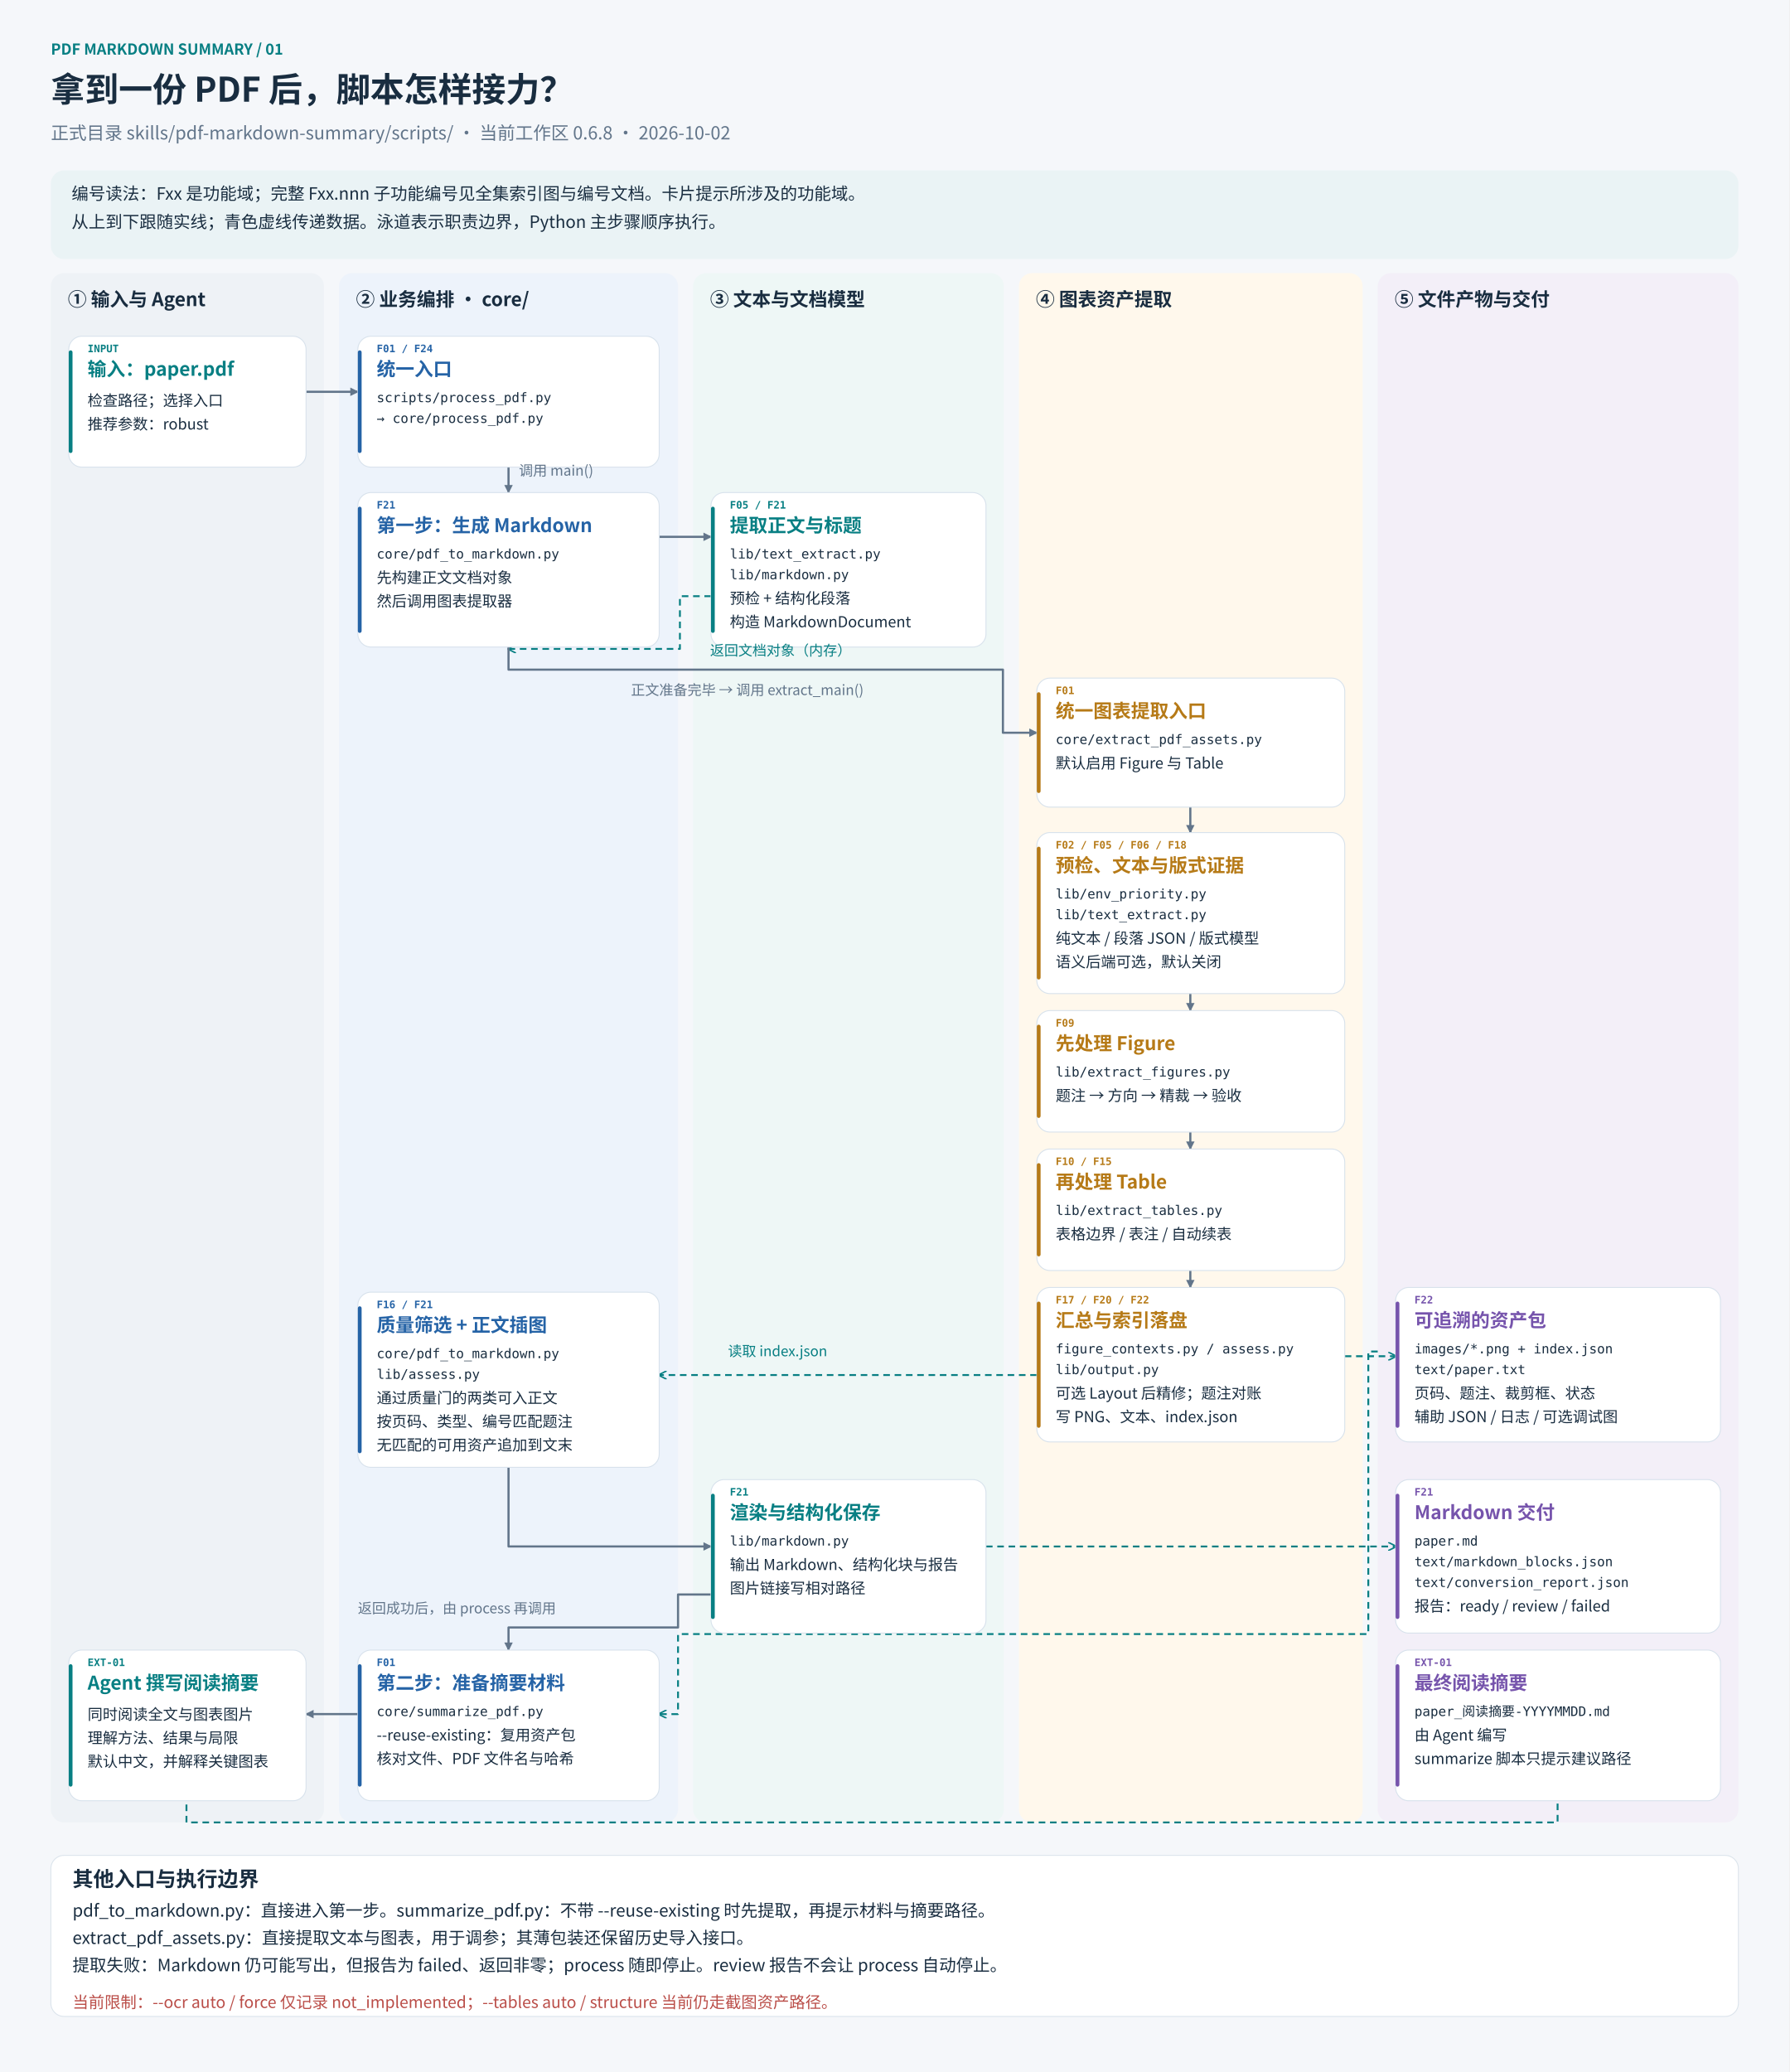
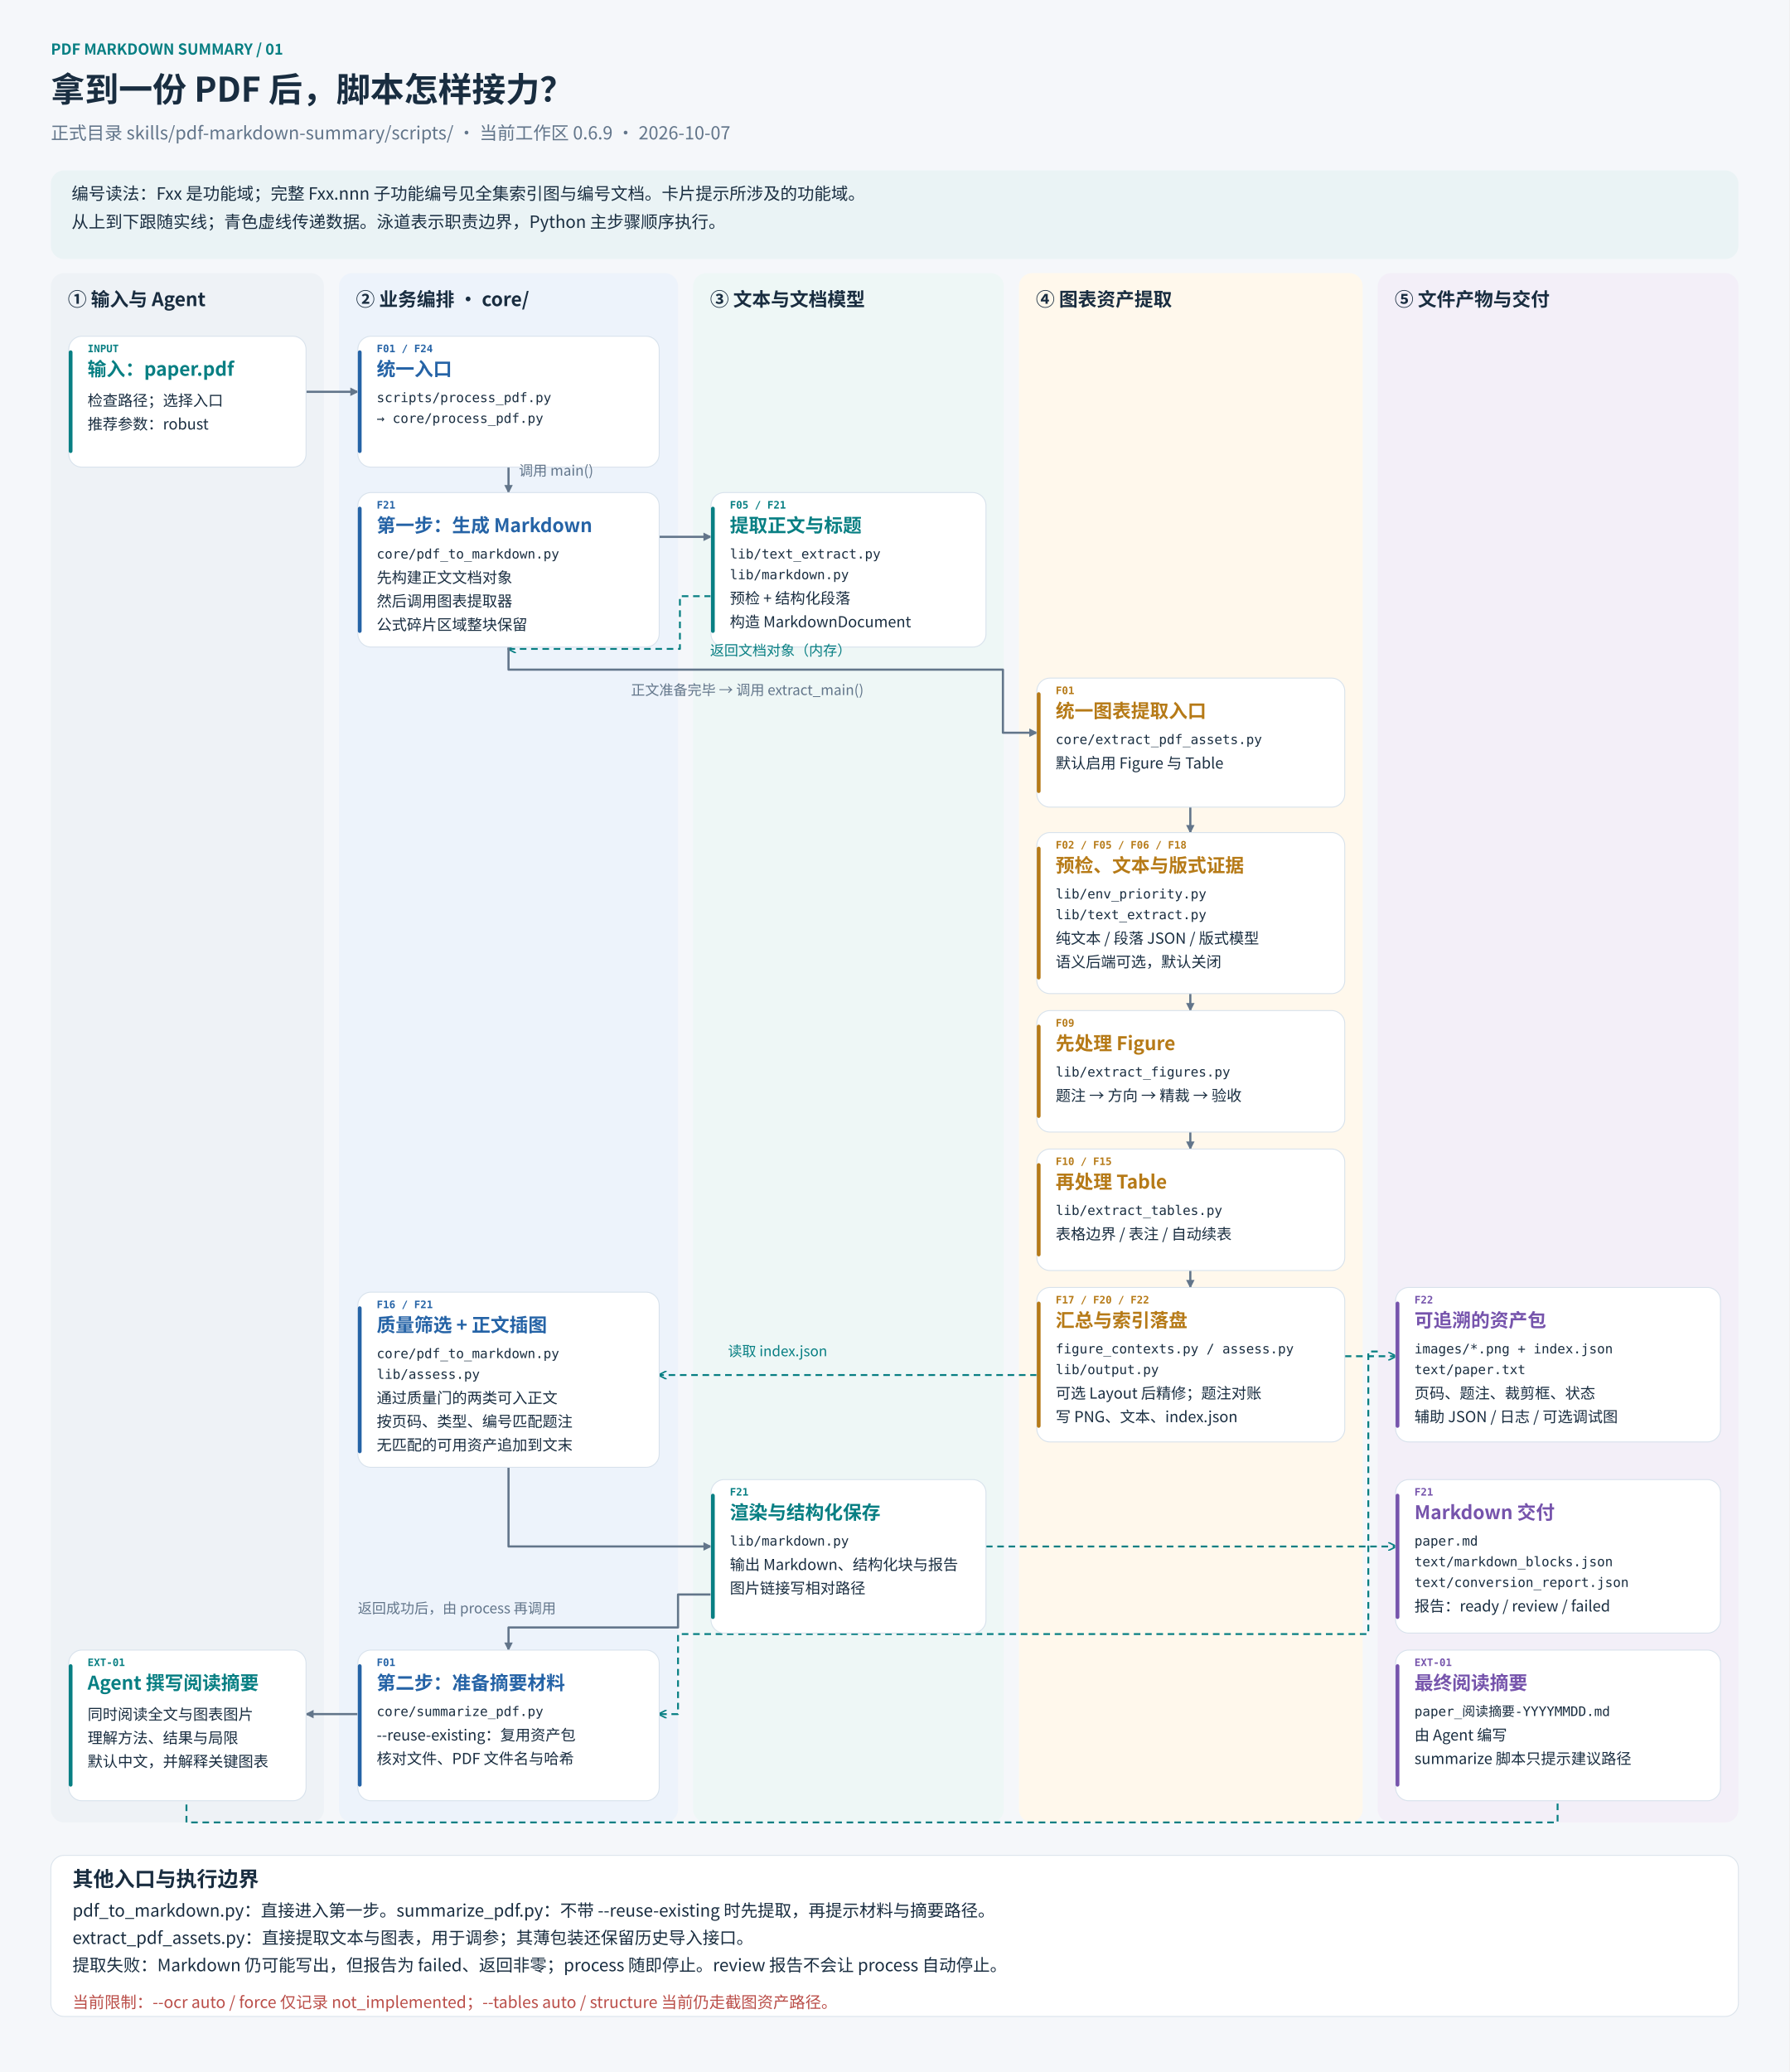
<svg xmlns="http://www.w3.org/2000/svg" width="1900" height="2200" viewBox="0 0 1900 2200" role="img" aria-labelledby="title desc">
  <defs>
    <marker id="arrow" markerWidth="9" markerHeight="9" refX="8" refY="4.5" orient="auto" markerUnits="userSpaceOnUse">
      <path d="M0 0 L9 4.5 L0 9 Z" fill="#62758a" />
    </marker>
    <marker id="data" markerWidth="9" markerHeight="9" refX="8" refY="4.5" orient="auto" markerUnits="userSpaceOnUse">
      <path d="M0 0 L9 4.5 L0 9" fill="none" stroke="#087f83" stroke-width="1.6" />
    </marker>
    <style>text{font-family:'Hiragino Sans GB','PingFang SC','Noto Sans CJK SC',sans-serif;fill:#192d40} .mono{font-family:'DejaVu Sans Mono',monospace} .muted{fill:#62758a}</style>
  </defs>
  <rect x="0" y="0" width="1900" height="2200" rx="0" fill="#f5f7fa" stroke="none" />
  <rect x="54" y="290" width="290" height="1645" rx="14" fill="#eef2f6" stroke="none" />
  <rect x="360" y="290" width="360" height="1645" rx="14" fill="#edf3fb" stroke="none" />
  <rect x="736" y="290" width="330" height="1645" rx="14" fill="#eef7f6" stroke="none" />
  <rect x="1082" y="290" width="365" height="1645" rx="14" fill="#fff8ec" stroke="none" />
  <rect x="1463" y="290" width="383" height="1645" rx="14" fill="#f3eff8" stroke="none" />
  <path d="M 325 416 L 380 416" fill="none" stroke="#62758a" stroke-width="2.3" stroke-linejoin="round" marker-end="url(#arrow)" />
  <path d="M 540 476 L 540 523" fill="none" stroke="#62758a" stroke-width="2.3" stroke-linejoin="round" marker-end="url(#arrow)" />
  <path d="M 700 570 L 755 570" fill="none" stroke="#62758a" stroke-width="2.3" stroke-linejoin="round" marker-end="url(#arrow)" />
  <path d="M 755 633 L 722 633 L 722 689 L 540 689" fill="none" stroke="#087f83" stroke-width="2" stroke-linejoin="round" stroke-dasharray="7 5" marker-end="url(#data)" />
  <path d="M 540 667 L 540 711 L 1065 711 L 1065 778 L 1101 778" fill="none" stroke="#62758a" stroke-width="2.3" stroke-linejoin="round" marker-end="url(#arrow)" />
  <path d="M 1264 837 L 1264 884" fill="none" stroke="#62758a" stroke-width="2.3" stroke-linejoin="round" marker-end="url(#arrow)" />
  <path d="M 1264 1035 L 1264 1073" fill="none" stroke="#62758a" stroke-width="2.3" stroke-linejoin="round" marker-end="url(#arrow)" />
  <path d="M 1264 1182 L 1264 1220" fill="none" stroke="#62758a" stroke-width="2.3" stroke-linejoin="round" marker-end="url(#arrow)" />
  <path d="M 1264 1329 L 1264 1367" fill="none" stroke="#62758a" stroke-width="2.3" stroke-linejoin="round" marker-end="url(#arrow)" />
  <path d="M 1428 1440 L 1482 1440" fill="none" stroke="#087f83" stroke-width="2" stroke-linejoin="round" stroke-dasharray="7 5" marker-end="url(#data)" />
  <path d="M 1101 1460 L 700 1460" fill="none" stroke="#087f83" stroke-width="2" stroke-linejoin="round" stroke-dasharray="7 5" marker-end="url(#data)" />
  <path d="M 540 1538 L 540 1642 L 755 1642" fill="none" stroke="#62758a" stroke-width="2.3" stroke-linejoin="round" marker-end="url(#arrow)" />
  <path d="M 1047 1642 L 1482 1642" fill="none" stroke="#087f83" stroke-width="2" stroke-linejoin="round" stroke-dasharray="7 5" marker-end="url(#data)" />
  <path d="M 755 1693 L 720 1693 L 720 1728 L 540 1728 L 540 1752" fill="none" stroke="#62758a" stroke-width="2.3" stroke-linejoin="round" marker-end="url(#arrow)" />
  <path d="M 1463 1435 L 1453 1435 L 1453 1735 L 720 1735 L 720 1820 L 700 1820" fill="none" stroke="#087f83" stroke-width="2" stroke-linejoin="round" stroke-dasharray="7 5" marker-end="url(#data)" />
  <path d="M 380 1820 L 325 1820" fill="none" stroke="#62758a" stroke-width="2.3" stroke-linejoin="round" marker-end="url(#arrow)" />
  <path d="M 198 1892 L 198 1935 L 1654 1935 L 1654 1892" fill="none" stroke="#087f83" stroke-width="2" stroke-linejoin="round" stroke-dasharray="7 5" marker-end="url(#data)" />
  <text x="54" y="58" font-size="16" font-weight="600" text-anchor="start" style="fill:#087f83">PDF MARKDOWN SUMMARY  /  01</text>
  <text x="54" y="108" font-size="36" font-weight="700" text-anchor="start" style="fill:#192d40">拿到一份 PDF 后，脚本怎样接力？</text>
-   <text x="54" y="148" font-size="19" font-weight="400" text-anchor="start" style="fill:#62758a">正式目录 skills/pdf-markdown-summary/scripts/ · 当前工作区 0.6.8 · 2026-10-02</text>
+   <text x="54" y="148" font-size="19" font-weight="400" text-anchor="start" style="fill:#62758a">正式目录 skills/pdf-markdown-summary/scripts/ · 当前工作区 0.6.9 · 2026-10-07</text>
  <rect x="54" y="181" width="1792" height="94" rx="14" fill="#eaf3f5" stroke="none" />
  <text x="76" y="212" font-size="18" font-weight="400" text-anchor="start">编号读法：Fxx 是功能域；完整 Fxx.nnn 子功能编号见全集索引图与编号文档。卡片提示所涉及的功能域。</text>
  <text x="76" y="242" font-size="18" font-weight="400" text-anchor="start">从上到下跟随实线；青色虚线传递数据。泳道表示职责边界，Python 主步骤顺序执行。</text>
  <text x="72" y="325" font-size="20" font-weight="600" text-anchor="start">① 输入与 Agent</text>
  <text x="378" y="325" font-size="20" font-weight="600" text-anchor="start">② 业务编排 · core/</text>
  <text x="754" y="325" font-size="20" font-weight="600" text-anchor="start">③ 文本与文档模型</text>
  <text x="1100" y="325" font-size="20" font-weight="600" text-anchor="start">④ 图表资产提取</text>
  <text x="1481" y="325" font-size="20" font-weight="600" text-anchor="start">⑤ 文件产物与交付</text>
  <g data-feature-domains="" data-feature-ids="">
    <rect x="73" y="357" width="252" height="139" rx="14" fill="white" stroke="#d8e2ec" />
    <rect x="73" y="372" width="4" height="109" rx="2" fill="#087f83" />
    <text x="93" y="374" font-size="11" font-weight="600" text-anchor="start" class="mono" style="fill:#087f83">INPUT</text>
    <text x="93" y="399" font-size="20" font-weight="600" text-anchor="start" style="fill:#087f83">输入：paper.pdf</text>
    <text x="93" y="431" font-size="16" font-weight="400" text-anchor="start">检查路径；选择入口</text>
    <text x="93" y="456" font-size="16" font-weight="400" text-anchor="start">推荐参数：robust</text>
  </g>
  <g data-feature-domains="F01,F24" data-feature-ids="F01.001,F01.002,F01.003,F01.004,F01.005,F01.006,F01.007,F01.008,F01.009,F01.010,F01.011,F01.012,F01.013,F01.014,F01.015,F01.016,F01.017,F24.001,F24.002,F24.003,F24.004,F24.005,F24.006,F24.007,F24.008,F24.009,F24.010,F24.011,F24.012">
    <rect x="380" y="357" width="320" height="139" rx="14" fill="white" stroke="#d8e2ec" />
    <rect x="380" y="372" width="4" height="109" rx="2" fill="#2563a6" />
    <text x="400" y="374" font-size="11" font-weight="600" text-anchor="start" class="mono" style="fill:#2563a6">F01  /  F24</text>
    <text x="400" y="399" font-size="20" font-weight="600" text-anchor="start" style="fill:#2563a6">统一入口</text>
    <text x="400" y="427" font-size="14" font-weight="400" text-anchor="start" class="mono">scripts/process_pdf.py</text>
    <text x="400" y="449" font-size="14" font-weight="400" text-anchor="start" class="mono">→ core/process_pdf.py</text>
  </g>
-   <g data-feature-domains="F21" data-feature-ids="F21.001,F21.002,F21.003,F21.004,F21.005,F21.006,F21.007,F21.008,F21.009,F21.010,F21.011,F21.012,F21.013,F21.014,F21.015,F21.016,F21.017,F21.018,F21.019,F21.020">
+   <g data-feature-domains="F21" data-feature-ids="F21.001,F21.002,F21.003,F21.004,F21.005,F21.006,F21.007,F21.008,F21.009,F21.010,F21.011,F21.012,F21.013,F21.014,F21.015,F21.016,F21.017,F21.018,F21.019,F21.020,F21.021">
    <rect x="380" y="523" width="320" height="164" rx="14" fill="white" stroke="#d8e2ec" />
    <rect x="380" y="538" width="4" height="134" rx="2" fill="#2563a6" />
    <text x="400" y="540" font-size="11" font-weight="600" text-anchor="start" class="mono" style="fill:#2563a6">F21</text>
    <text x="400" y="565" font-size="20" font-weight="600" text-anchor="start" style="fill:#2563a6">第一步：生成 Markdown</text>
    <text x="400" y="593" font-size="14" font-weight="400" text-anchor="start" class="mono">core/pdf_to_markdown.py</text>
    <text x="400" y="619" font-size="16" font-weight="400" text-anchor="start">先构建正文文档对象</text>
    <text x="400" y="644" font-size="16" font-weight="400" text-anchor="start">然后调用图表提取器</text>
+     <text x="400" y="669" font-size="16" font-weight="400" text-anchor="start">公式碎片区域整块保留</text>
  </g>
  <text x="551" y="505" font-size="15" font-weight="400" text-anchor="start" style="fill:#62758a">调用 main()</text>
-   <g data-feature-domains="F05,F21" data-feature-ids="F05.001,F05.002,F05.003,F05.004,F05.005,F05.006,F05.007,F05.008,F05.009,F05.010,F05.011,F05.012,F05.013,F05.014,F05.015,F21.001,F21.002,F21.003,F21.004,F21.005,F21.006,F21.007,F21.008,F21.009,F21.010,F21.011,F21.012,F21.013,F21.014,F21.015,F21.016,F21.017,F21.018,F21.019,F21.020">
+   <g data-feature-domains="F05,F21" data-feature-ids="F05.001,F05.002,F05.003,F05.004,F05.005,F05.006,F05.007,F05.008,F05.009,F05.010,F05.011,F05.012,F05.013,F05.014,F05.015,F21.001,F21.002,F21.003,F21.004,F21.005,F21.006,F21.007,F21.008,F21.009,F21.010,F21.011,F21.012,F21.013,F21.014,F21.015,F21.016,F21.017,F21.018,F21.019,F21.020,F21.021">
    <rect x="755" y="523" width="292" height="164" rx="14" fill="white" stroke="#d8e2ec" />
    <rect x="755" y="538" width="4" height="134" rx="2" fill="#087f83" />
    <text x="775" y="540" font-size="11" font-weight="600" text-anchor="start" class="mono" style="fill:#087f83">F05  /  F21</text>
    <text x="775" y="565" font-size="20" font-weight="600" text-anchor="start" style="fill:#087f83">提取正文与标题</text>
    <text x="775" y="593" font-size="14" font-weight="400" text-anchor="start" class="mono">lib/text_extract.py</text>
    <text x="775" y="615" font-size="14" font-weight="400" text-anchor="start" class="mono">lib/markdown.py</text>
    <text x="775" y="641" font-size="16" font-weight="400" text-anchor="start">预检 + 结构化段落</text>
    <text x="775" y="666" font-size="16" font-weight="400" text-anchor="start">构造 MarkdownDocument</text>
  </g>
  <text x="754" y="696" font-size="15" font-weight="400" text-anchor="start" style="fill:#087f83">返回文档对象（内存）</text>
  <g data-feature-domains="F01" data-feature-ids="F01.001,F01.002,F01.003,F01.004,F01.005,F01.006,F01.007,F01.008,F01.009,F01.010,F01.011,F01.012,F01.013,F01.014,F01.015,F01.016,F01.017">
    <rect x="1101" y="720" width="327" height="137" rx="14" fill="white" stroke="#d8e2ec" />
    <rect x="1101" y="735" width="4" height="107" rx="2" fill="#b67a17" />
    <text x="1121" y="737" font-size="11" font-weight="600" text-anchor="start" class="mono" style="fill:#b67a17">F01</text>
    <text x="1121" y="762" font-size="20" font-weight="600" text-anchor="start" style="fill:#b67a17">统一图表提取入口</text>
    <text x="1121" y="790" font-size="14" font-weight="400" text-anchor="start" class="mono">core/extract_pdf_assets.py</text>
    <text x="1121" y="816" font-size="16" font-weight="400" text-anchor="start">默认启用 Figure 与 Table</text>
  </g>
  <text x="670" y="738" font-size="15" font-weight="400" text-anchor="start" style="fill:#62758a">正文准备完毕 → 调用 extract_main()</text>
  <g data-feature-domains="F02,F05,F06,F18" data-feature-ids="F02.001,F02.002,F02.003,F02.004,F02.005,F02.006,F02.007,F05.001,F05.002,F05.003,F05.004,F05.005,F05.006,F05.007,F05.008,F05.009,F05.010,F05.011,F05.012,F05.013,F05.014,F05.015,F06.001,F06.002,F06.003,F06.004,F06.005,F06.006,F06.007,F06.008,F06.009,F06.010,F06.011,F06.012,F06.013,F06.014,F06.015,F06.016,F18.001,F18.002,F18.003,F18.004,F18.005,F18.006,F18.007,F18.008,F18.009,F18.010,F18.011,F18.012,F18.013">
    <rect x="1101" y="884" width="327" height="171" rx="14" fill="white" stroke="#d8e2ec" />
    <rect x="1101" y="899" width="4" height="141" rx="2" fill="#b67a17" />
    <text x="1121" y="901" font-size="11" font-weight="600" text-anchor="start" class="mono" style="fill:#b67a17">F02  /  F05  /  F06  /  F18</text>
    <text x="1121" y="926" font-size="20" font-weight="600" text-anchor="start" style="fill:#b67a17">预检、文本与版式证据</text>
    <text x="1121" y="954" font-size="14" font-weight="400" text-anchor="start" class="mono">lib/env_priority.py</text>
    <text x="1121" y="976" font-size="14" font-weight="400" text-anchor="start" class="mono">lib/text_extract.py</text>
    <text x="1121" y="1002" font-size="16" font-weight="400" text-anchor="start">纯文本 / 段落 JSON / 版式模型</text>
    <text x="1121" y="1027" font-size="16" font-weight="400" text-anchor="start">语义后端可选，默认关闭</text>
  </g>
  <g data-feature-domains="F09" data-feature-ids="F09.001,F09.002,F09.003,F09.004,F09.005,F09.006,F09.007,F09.008,F09.009,F09.010,F09.011,F09.012,F09.013,F09.014">
    <rect x="1101" y="1073" width="327" height="129" rx="14" fill="white" stroke="#d8e2ec" />
    <rect x="1101" y="1088" width="4" height="99" rx="2" fill="#b67a17" />
    <text x="1121" y="1090" font-size="11" font-weight="600" text-anchor="start" class="mono" style="fill:#b67a17">F09</text>
    <text x="1121" y="1115" font-size="20" font-weight="600" text-anchor="start" style="fill:#b67a17">先处理 Figure</text>
    <text x="1121" y="1143" font-size="14" font-weight="400" text-anchor="start" class="mono">lib/extract_figures.py</text>
    <text x="1121" y="1169" font-size="16" font-weight="400" text-anchor="start">题注 → 方向 → 精裁 → 验收</text>
  </g>
  <g data-feature-domains="F10,F15" data-feature-ids="F10.001,F10.002,F10.003,F10.004,F10.005,F10.006,F10.007,F10.008,F10.009,F10.010,F10.011,F10.012,F10.013,F10.014,F10.015,F10.016,F15.001,F15.002,F15.003,F15.004">
    <rect x="1101" y="1220" width="327" height="129" rx="14" fill="white" stroke="#d8e2ec" />
    <rect x="1101" y="1235" width="4" height="99" rx="2" fill="#b67a17" />
    <text x="1121" y="1237" font-size="11" font-weight="600" text-anchor="start" class="mono" style="fill:#b67a17">F10  /  F15</text>
    <text x="1121" y="1262" font-size="20" font-weight="600" text-anchor="start" style="fill:#b67a17">再处理 Table</text>
    <text x="1121" y="1290" font-size="14" font-weight="400" text-anchor="start" class="mono">lib/extract_tables.py</text>
    <text x="1121" y="1316" font-size="16" font-weight="400" text-anchor="start">表格边界 / 表注 / 自动续表</text>
  </g>
-   <g data-feature-domains="F17,F20,F22" data-feature-ids="F17.001,F17.002,F17.003,F17.004,F17.005,F17.006,F17.007,F17.008,F17.009,F17.010,F20.001,F20.002,F20.003,F20.004,F20.005,F20.006,F20.007,F20.008,F20.009,F20.010,F20.011,F20.012,F20.013,F20.014,F20.015,F20.016,F20.017,F20.018,F20.019,F22.001,F22.002,F22.003,F22.004,F22.005,F22.006,F22.007,F22.008,F22.009,F22.010,F22.011,F22.012">
+   <g data-feature-domains="F17,F20,F22" data-feature-ids="F17.001,F17.002,F17.003,F17.004,F17.005,F17.006,F17.007,F17.008,F17.009,F17.010,F20.001,F20.002,F20.003,F20.004,F20.005,F20.006,F20.007,F20.008,F20.009,F20.010,F20.011,F20.012,F20.013,F20.014,F20.015,F20.016,F20.017,F20.018,F20.019,F22.001,F22.002,F22.003,F22.004,F22.005,F22.006,F22.007,F22.008,F22.009,F22.010,F22.011,F22.012,F22.013">
    <rect x="1101" y="1367" width="327" height="164" rx="14" fill="white" stroke="#d8e2ec" />
    <rect x="1101" y="1382" width="4" height="134" rx="2" fill="#b67a17" />
    <text x="1121" y="1384" font-size="11" font-weight="600" text-anchor="start" class="mono" style="fill:#b67a17">F17  /  F20  /  F22</text>
    <text x="1121" y="1409" font-size="20" font-weight="600" text-anchor="start" style="fill:#b67a17">汇总与索引落盘</text>
    <text x="1121" y="1437" font-size="14" font-weight="400" text-anchor="start" class="mono">figure_contexts.py / assess.py</text>
    <text x="1121" y="1459" font-size="14" font-weight="400" text-anchor="start" class="mono">lib/output.py</text>
    <text x="1121" y="1485" font-size="16" font-weight="400" text-anchor="start">可选 Layout 后精修；题注对账</text>
    <text x="1121" y="1510" font-size="16" font-weight="400" text-anchor="start">写 PNG、文本、index.json</text>
  </g>
-   <g data-feature-domains="F22" data-feature-ids="F22.001,F22.002,F22.003,F22.004,F22.005,F22.006,F22.007,F22.008,F22.009,F22.010,F22.011,F22.012">
+   <g data-feature-domains="F22" data-feature-ids="F22.001,F22.002,F22.003,F22.004,F22.005,F22.006,F22.007,F22.008,F22.009,F22.010,F22.011,F22.012,F22.013">
    <rect x="1482" y="1367" width="345" height="164" rx="14" fill="white" stroke="#d8e2ec" />
    <rect x="1482" y="1382" width="4" height="134" rx="2" fill="#7654ac" />
    <text x="1502" y="1384" font-size="11" font-weight="600" text-anchor="start" class="mono" style="fill:#7654ac">F22</text>
    <text x="1502" y="1409" font-size="20" font-weight="600" text-anchor="start" style="fill:#7654ac">可追溯的资产包</text>
    <text x="1502" y="1437" font-size="14" font-weight="400" text-anchor="start" class="mono">images/*.png + index.json</text>
    <text x="1502" y="1459" font-size="14" font-weight="400" text-anchor="start" class="mono">text/paper.txt</text>
    <text x="1502" y="1485" font-size="16" font-weight="400" text-anchor="start">页码、题注、裁剪框、状态</text>
    <text x="1502" y="1510" font-size="16" font-weight="400" text-anchor="start">辅助 JSON / 日志 / 可选调试图</text>
  </g>
-   <g data-feature-domains="F16,F21" data-feature-ids="F16.001,F16.002,F16.003,F16.004,F16.005,F16.006,F16.007,F16.008,F16.009,F16.010,F16.011,F16.012,F16.013,F16.014,F16.015,F21.001,F21.002,F21.003,F21.004,F21.005,F21.006,F21.007,F21.008,F21.009,F21.010,F21.011,F21.012,F21.013,F21.014,F21.015,F21.016,F21.017,F21.018,F21.019,F21.020">
+   <g data-feature-domains="F16,F21" data-feature-ids="F16.001,F16.002,F16.003,F16.004,F16.005,F16.006,F16.007,F16.008,F16.009,F16.010,F16.011,F16.012,F16.013,F16.014,F16.015,F21.001,F21.002,F21.003,F21.004,F21.005,F21.006,F21.007,F21.008,F21.009,F21.010,F21.011,F21.012,F21.013,F21.014,F21.015,F21.016,F21.017,F21.018,F21.019,F21.020,F21.021">
    <rect x="380" y="1372" width="320" height="186" rx="14" fill="white" stroke="#d8e2ec" />
    <rect x="380" y="1387" width="4" height="156" rx="2" fill="#2563a6" />
    <text x="400" y="1389" font-size="11" font-weight="600" text-anchor="start" class="mono" style="fill:#2563a6">F16  /  F21</text>
    <text x="400" y="1414" font-size="20" font-weight="600" text-anchor="start" style="fill:#2563a6">质量筛选 + 正文插图</text>
    <text x="400" y="1442" font-size="14" font-weight="400" text-anchor="start" class="mono">core/pdf_to_markdown.py</text>
    <text x="400" y="1464" font-size="14" font-weight="400" text-anchor="start" class="mono">lib/assess.py</text>
    <text x="400" y="1490" font-size="16" font-weight="400" text-anchor="start">通过质量门的两类可入正文</text>
    <text x="400" y="1515" font-size="16" font-weight="400" text-anchor="start">按页码、类型、编号匹配题注</text>
    <text x="400" y="1540" font-size="16" font-weight="400" text-anchor="start">无匹配的可用资产追加到文末</text>
  </g>
  <text x="773" y="1440" font-size="15" font-weight="400" text-anchor="start" style="fill:#087f83">读取 index.json</text>
-   <g data-feature-domains="F21" data-feature-ids="F21.001,F21.002,F21.003,F21.004,F21.005,F21.006,F21.007,F21.008,F21.009,F21.010,F21.011,F21.012,F21.013,F21.014,F21.015,F21.016,F21.017,F21.018,F21.019,F21.020">
+   <g data-feature-domains="F21" data-feature-ids="F21.001,F21.002,F21.003,F21.004,F21.005,F21.006,F21.007,F21.008,F21.009,F21.010,F21.011,F21.012,F21.013,F21.014,F21.015,F21.016,F21.017,F21.018,F21.019,F21.020,F21.021">
    <rect x="755" y="1571" width="292" height="163" rx="14" fill="white" stroke="#d8e2ec" />
    <rect x="755" y="1586" width="4" height="133" rx="2" fill="#087f83" />
    <text x="775" y="1588" font-size="11" font-weight="600" text-anchor="start" class="mono" style="fill:#087f83">F21</text>
    <text x="775" y="1613" font-size="20" font-weight="600" text-anchor="start" style="fill:#087f83">渲染与结构化保存</text>
    <text x="775" y="1641" font-size="14" font-weight="400" text-anchor="start" class="mono">lib/markdown.py</text>
    <text x="775" y="1667" font-size="16" font-weight="400" text-anchor="start">输出 Markdown、结构化块与报告</text>
    <text x="775" y="1692" font-size="16" font-weight="400" text-anchor="start">图片链接写相对路径</text>
  </g>
-   <g data-feature-domains="F21" data-feature-ids="F21.001,F21.002,F21.003,F21.004,F21.005,F21.006,F21.007,F21.008,F21.009,F21.010,F21.011,F21.012,F21.013,F21.014,F21.015,F21.016,F21.017,F21.018,F21.019,F21.020">
+   <g data-feature-domains="F21" data-feature-ids="F21.001,F21.002,F21.003,F21.004,F21.005,F21.006,F21.007,F21.008,F21.009,F21.010,F21.011,F21.012,F21.013,F21.014,F21.015,F21.016,F21.017,F21.018,F21.019,F21.020,F21.021">
    <rect x="1482" y="1571" width="345" height="163" rx="14" fill="white" stroke="#d8e2ec" />
    <rect x="1482" y="1586" width="4" height="133" rx="2" fill="#7654ac" />
    <text x="1502" y="1588" font-size="11" font-weight="600" text-anchor="start" class="mono" style="fill:#7654ac">F21</text>
    <text x="1502" y="1613" font-size="20" font-weight="600" text-anchor="start" style="fill:#7654ac">Markdown 交付</text>
    <text x="1502" y="1641" font-size="14" font-weight="400" text-anchor="start" class="mono">paper.md</text>
    <text x="1502" y="1663" font-size="14" font-weight="400" text-anchor="start" class="mono">text/markdown_blocks.json</text>
    <text x="1502" y="1685" font-size="14" font-weight="400" text-anchor="start" class="mono">text/conversion_report.json</text>
    <text x="1502" y="1711" font-size="16" font-weight="400" text-anchor="start">报告：ready / review / failed</text>
  </g>
  <g data-feature-domains="F01" data-feature-ids="F01.001,F01.002,F01.003,F01.004,F01.005,F01.006,F01.007,F01.008,F01.009,F01.010,F01.011,F01.012,F01.013,F01.014,F01.015,F01.016,F01.017">
    <rect x="380" y="1752" width="320" height="160" rx="14" fill="white" stroke="#d8e2ec" />
    <rect x="380" y="1767" width="4" height="130" rx="2" fill="#2563a6" />
    <text x="400" y="1769" font-size="11" font-weight="600" text-anchor="start" class="mono" style="fill:#2563a6">F01</text>
    <text x="400" y="1794" font-size="20" font-weight="600" text-anchor="start" style="fill:#2563a6">第二步：准备摘要材料</text>
    <text x="400" y="1822" font-size="14" font-weight="400" text-anchor="start" class="mono">core/summarize_pdf.py</text>
    <text x="400" y="1848" font-size="16" font-weight="400" text-anchor="start">--reuse-existing：复用资产包</text>
    <text x="400" y="1873" font-size="16" font-weight="400" text-anchor="start">核对文件、PDF 文件名与哈希</text>
  </g>
  <text x="380" y="1713" font-size="15" font-weight="400" text-anchor="start" style="fill:#62758a">返回成功后，由 process 再调用</text>
  <g data-feature-domains="" data-feature-ids="">
    <rect x="73" y="1752" width="252" height="160" rx="14" fill="white" stroke="#d8e2ec" />
    <rect x="73" y="1767" width="4" height="130" rx="2" fill="#087f83" />
    <text x="93" y="1769" font-size="11" font-weight="600" text-anchor="start" class="mono" style="fill:#087f83">EXT-01</text>
    <text x="93" y="1794" font-size="20" font-weight="600" text-anchor="start" style="fill:#087f83">Agent 撰写阅读摘要</text>
    <text x="93" y="1826" font-size="16" font-weight="400" text-anchor="start">同时阅读全文与图表图片</text>
    <text x="93" y="1851" font-size="16" font-weight="400" text-anchor="start">理解方法、结果与局限</text>
    <text x="93" y="1876" font-size="16" font-weight="400" text-anchor="start">默认中文，并解释关键图表</text>
  </g>
  <g data-feature-domains="" data-feature-ids="">
    <rect x="1482" y="1752" width="345" height="160" rx="14" fill="white" stroke="#d8e2ec" />
    <rect x="1482" y="1767" width="4" height="130" rx="2" fill="#7654ac" />
    <text x="1502" y="1769" font-size="11" font-weight="600" text-anchor="start" class="mono" style="fill:#7654ac">EXT-01</text>
    <text x="1502" y="1794" font-size="20" font-weight="600" text-anchor="start" style="fill:#7654ac">最终阅读摘要</text>
    <text x="1502" y="1822" font-size="14" font-weight="400" text-anchor="start" class="mono">paper_阅读摘要-YYYYMMDD.md</text>
    <text x="1502" y="1848" font-size="16" font-weight="400" text-anchor="start">由 Agent 编写</text>
    <text x="1502" y="1873" font-size="16" font-weight="400" text-anchor="start">summarize 脚本只提示建议路径</text>
  </g>
  <rect x="54" y="1970" width="1792" height="171" rx="14" fill="white" stroke="#dce4ec" />
  <text x="77" y="2003" font-size="22" font-weight="600" text-anchor="start" style="fill:#192d40">其他入口与执行边界</text>
  <text x="77" y="2035" font-size="18" font-weight="400" text-anchor="start">pdf_to_markdown.py：直接进入第一步。summarize_pdf.py：不带 --reuse-existing 时先提取，再提示材料与摘要路径。</text>
  <text x="77" y="2064" font-size="18" font-weight="400" text-anchor="start">extract_pdf_assets.py：直接提取文本与图表，用于调参；其薄包装还保留历史导入接口。</text>
  <text x="77" y="2093" font-size="18" font-weight="400" text-anchor="start">提取失败：Markdown 仍可能写出，但报告为 failed、返回非零；process 随即停止。review 报告不会让 process 自动停止。</text>
  <text x="77" y="2132" font-size="17" font-weight="400" text-anchor="start" style="fill:#ba4d48">当前限制：--ocr auto / force 仅记录 not_implemented；--tables auto / structure 当前仍走截图资产路径。</text>
</svg>
